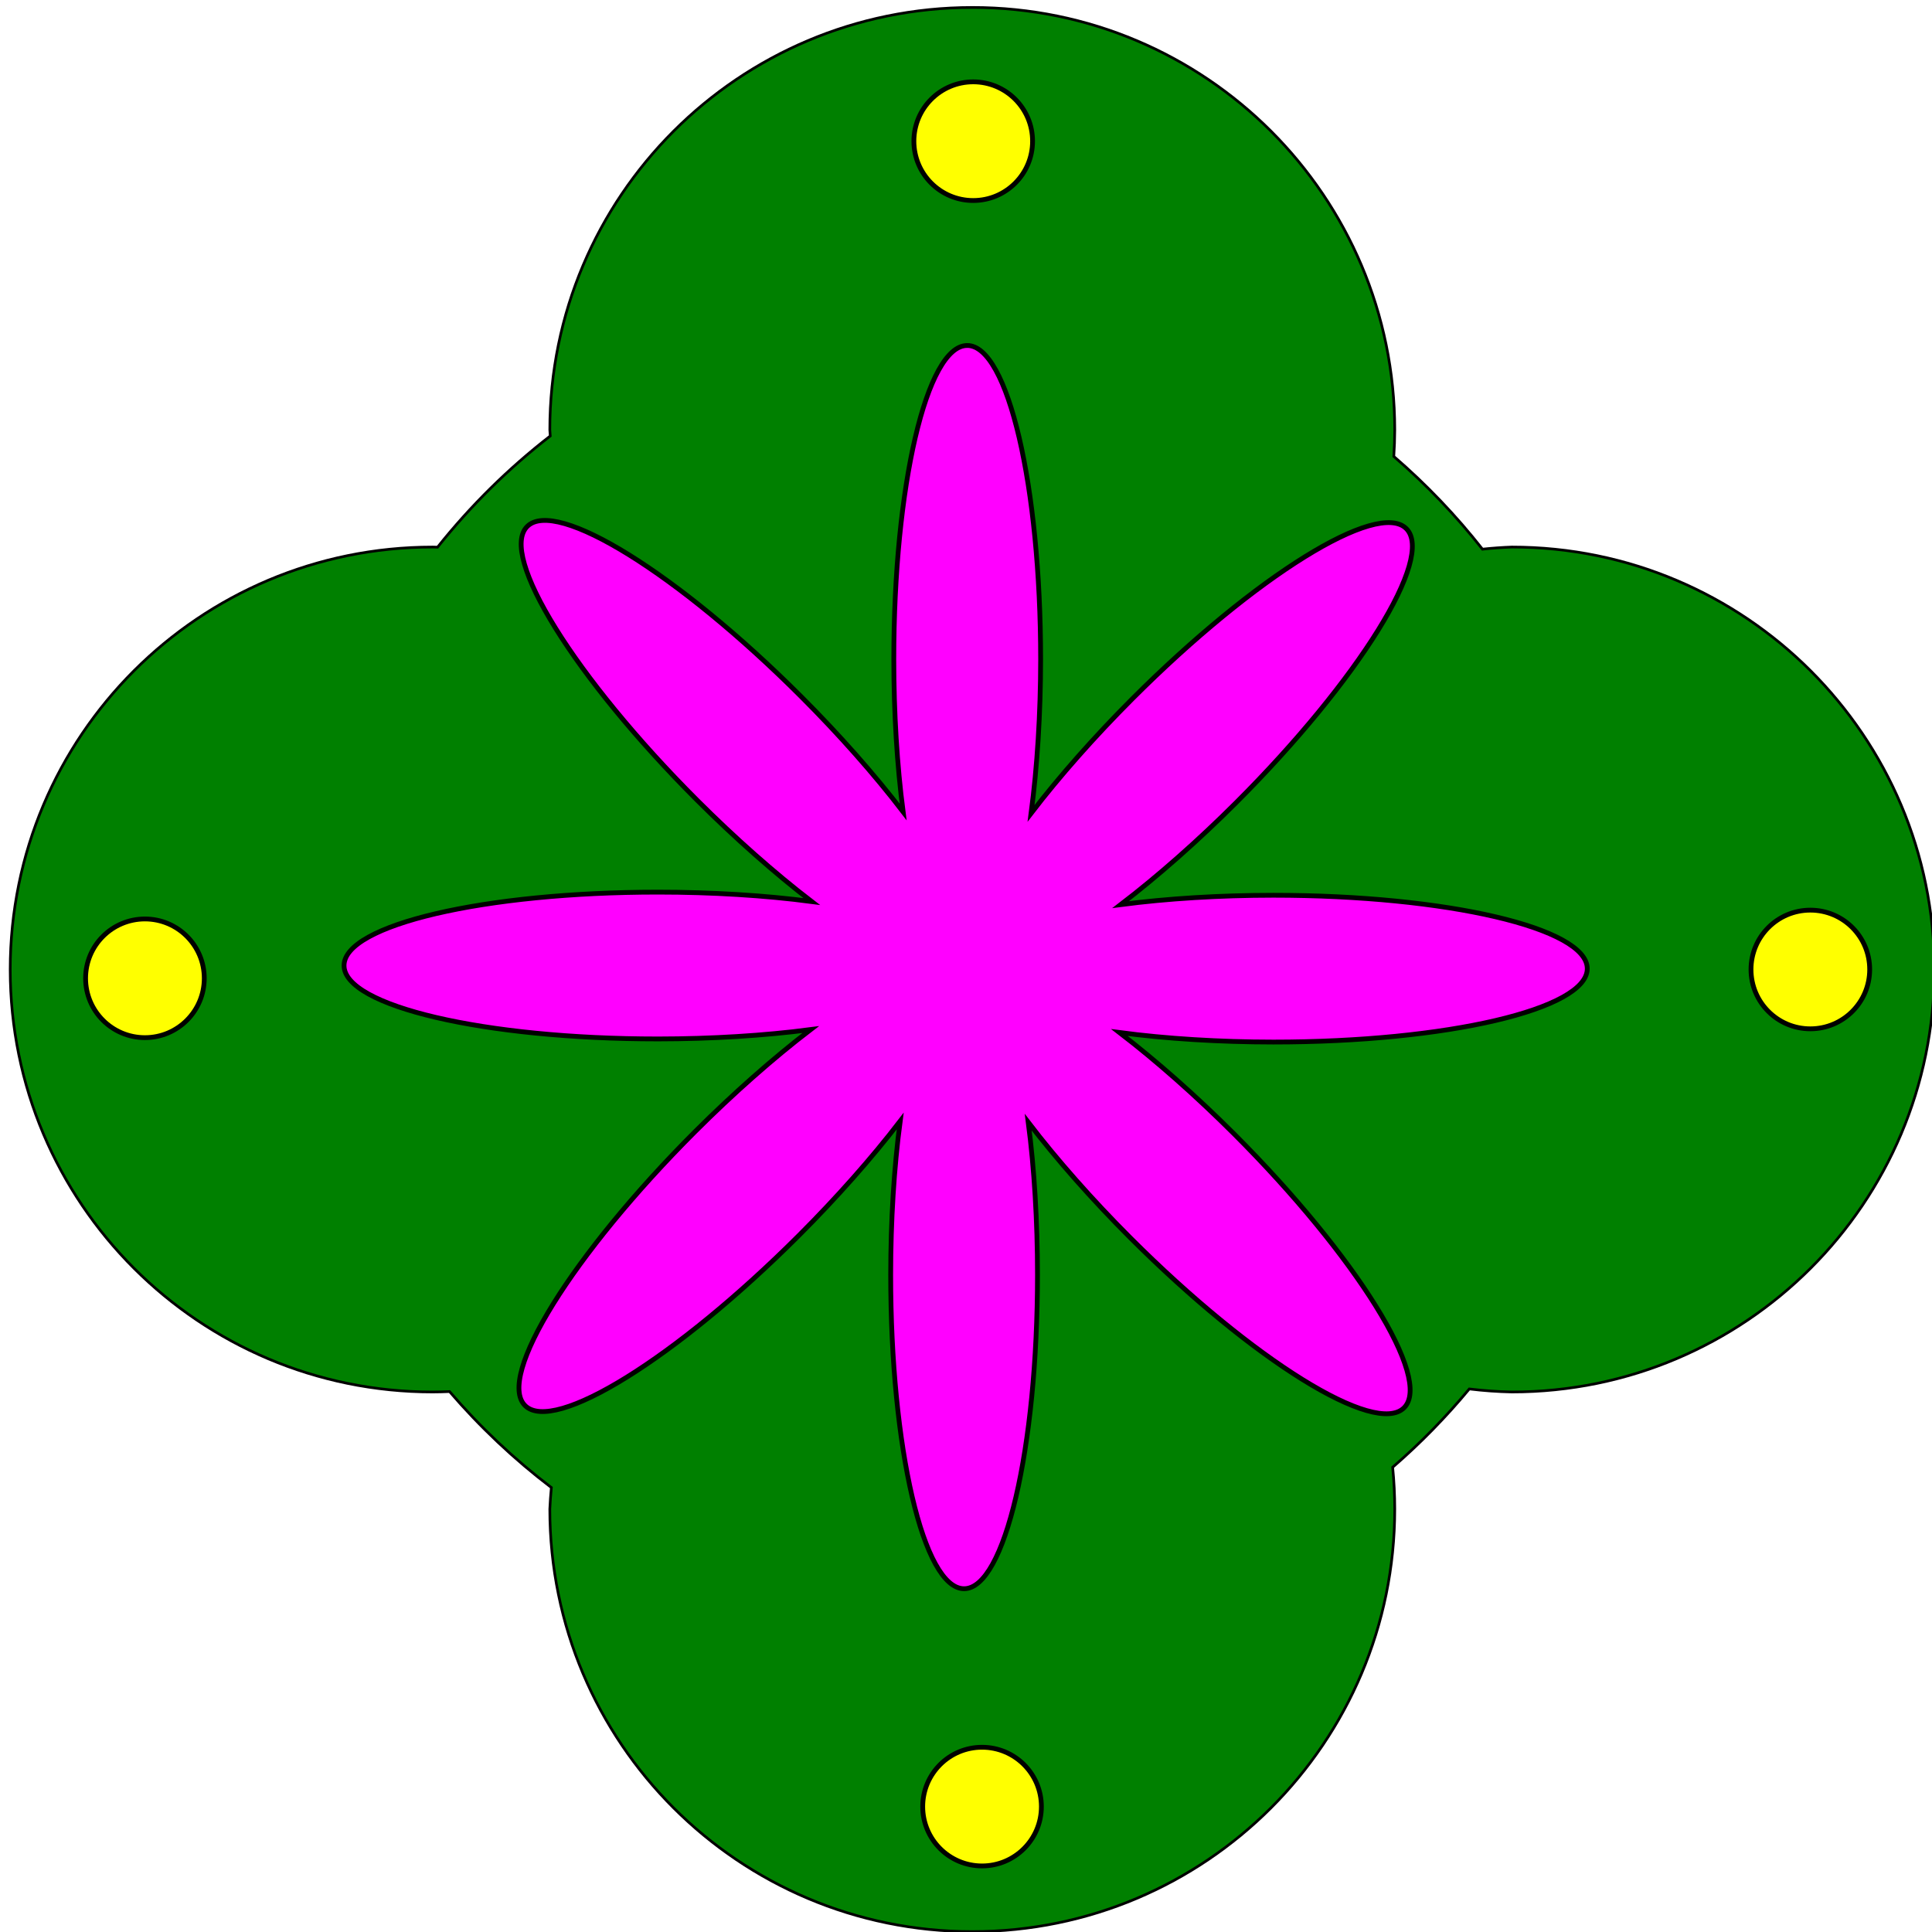
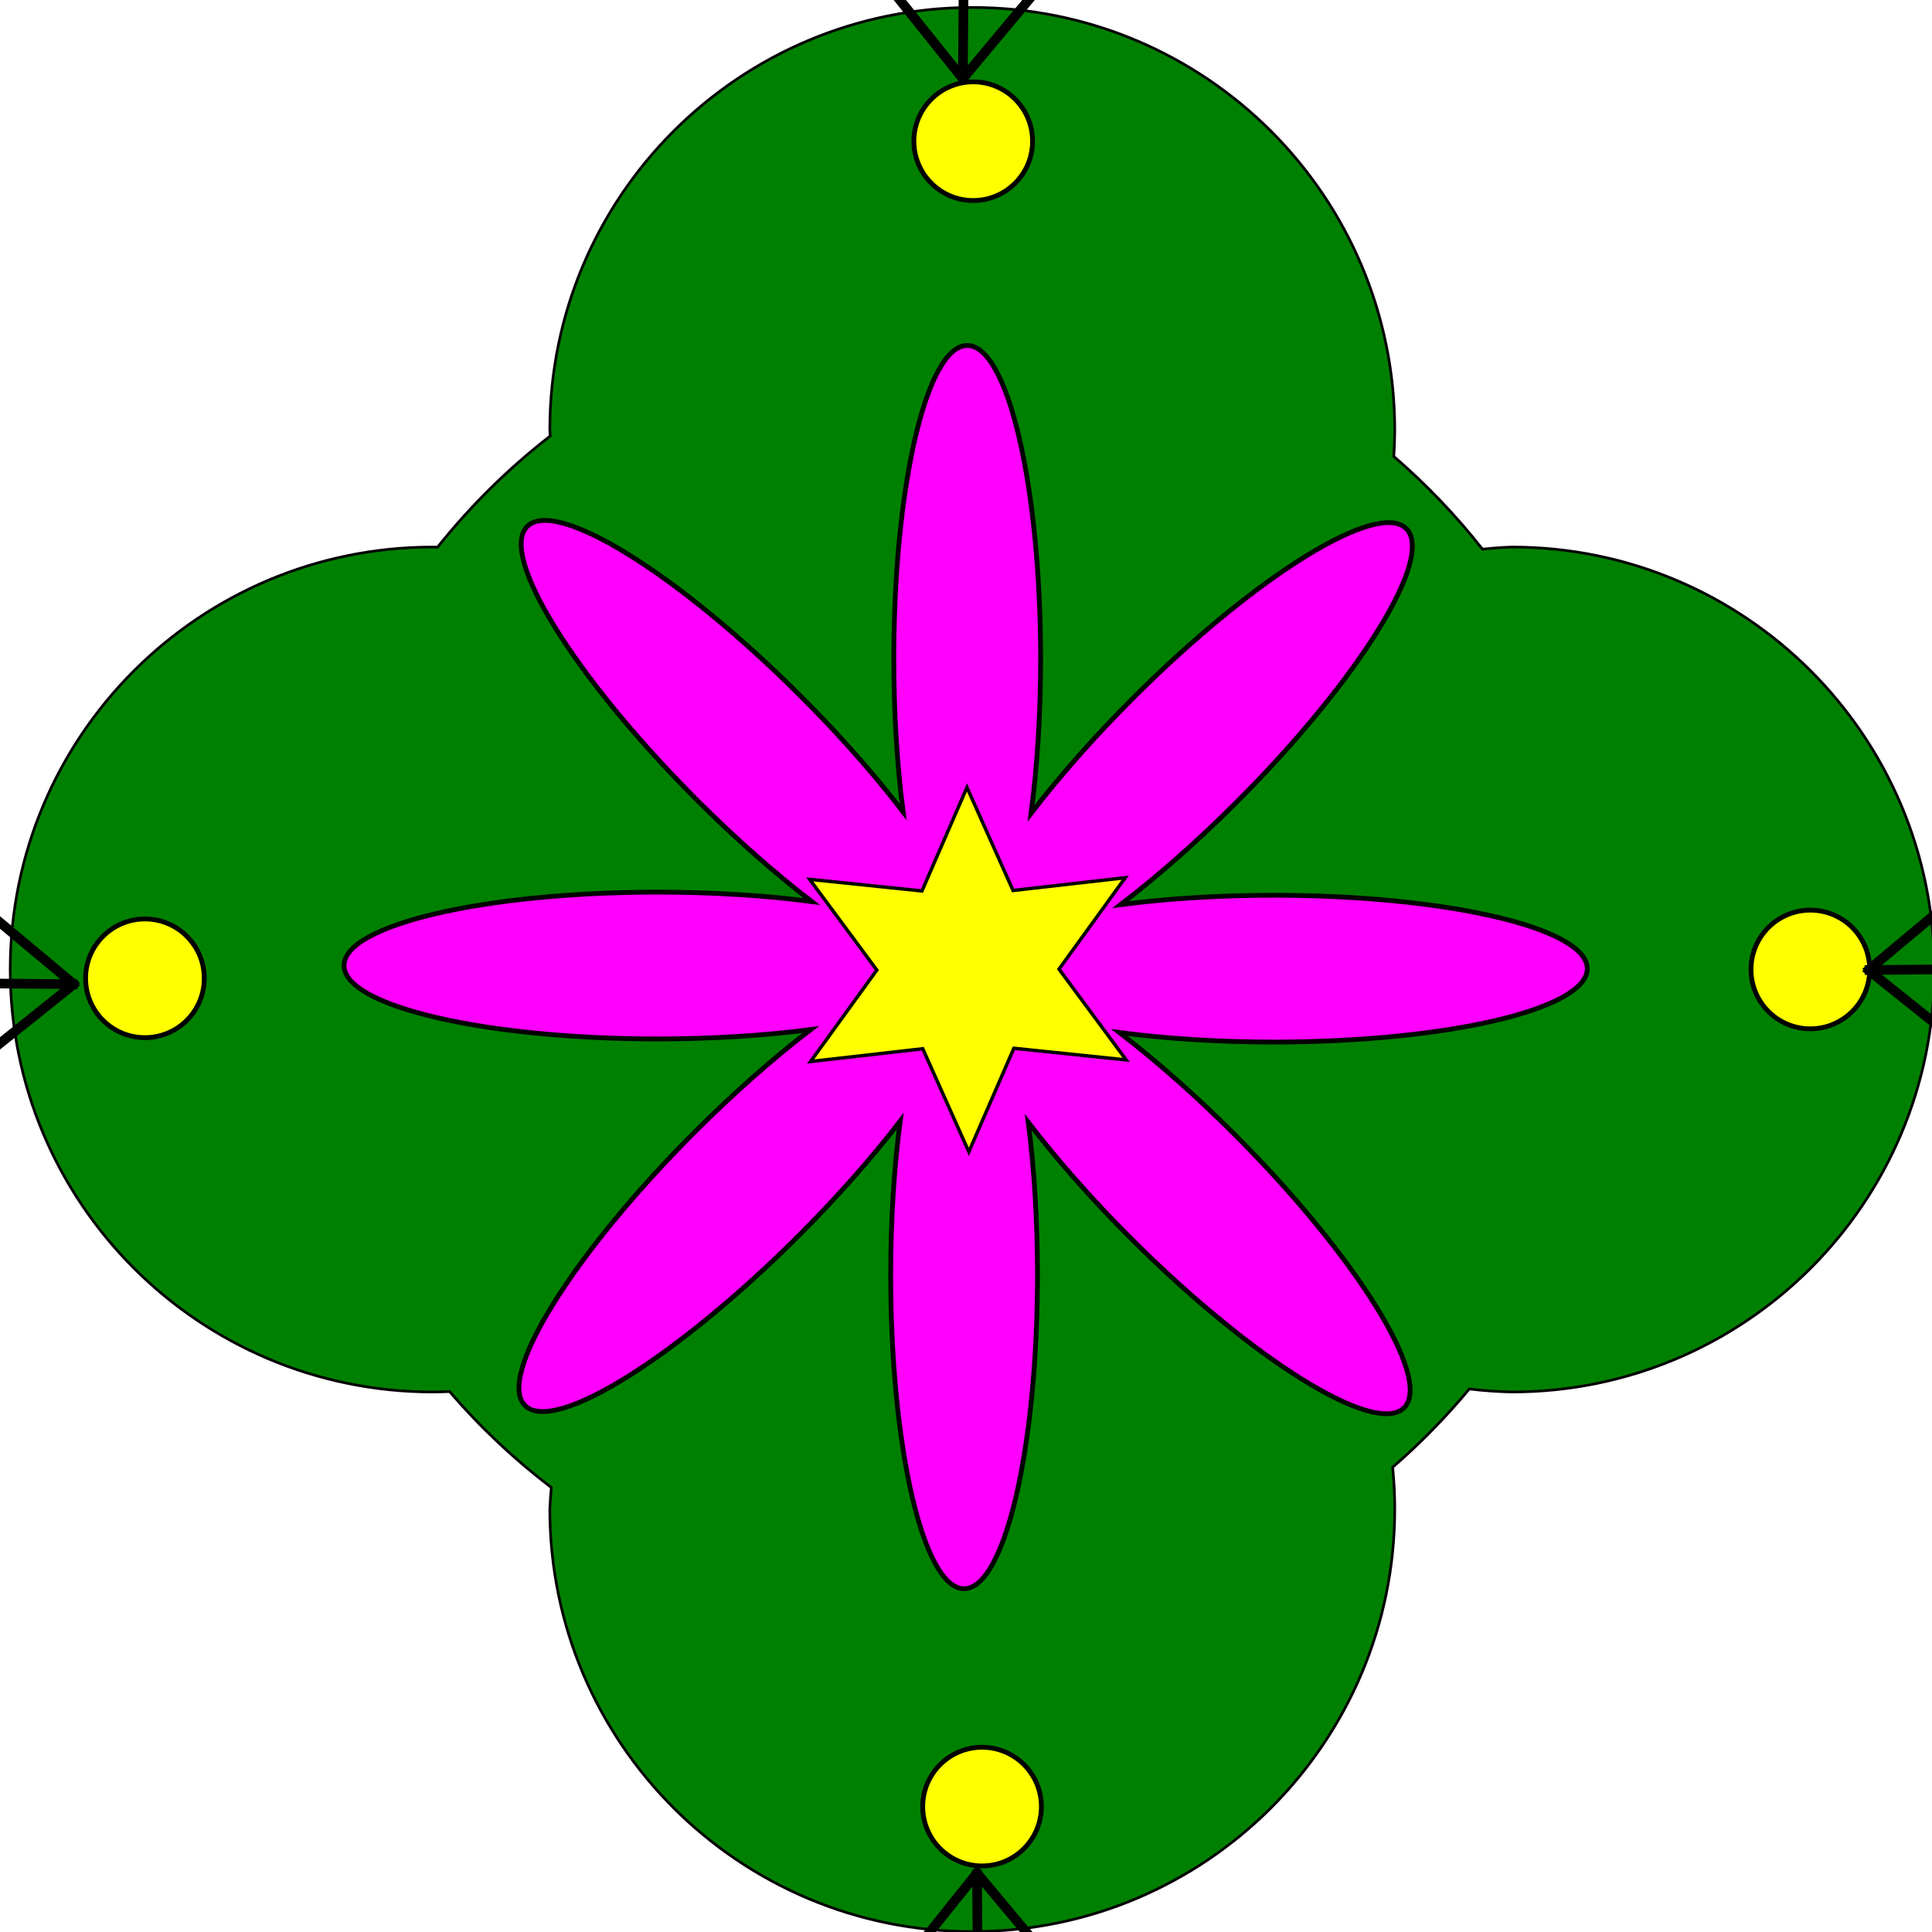
<svg xmlns="http://www.w3.org/2000/svg" width="400" height="400" viewBox="0 0 105.833 105.833" version="1.1" id="svg1">
  <defs id="defs1" />
  <g id="layer1">
    <g id="g49" transform="translate(-14.19653,-25.94538)" />
    <g id="g50" transform="matrix(0.9886517,0,0,0.9886517,377.0616,78.2161)">
      <g id="g51">
        <path id="circle44" style="fill:#008000;stroke:#000000;stroke-width:0.148" d="m -313.321,-52.755 a 23.408,23.408 0 0 0 -23.408,23.408 23.408,23.408 0 0 0 0.024,0.335 36.952,36.952 0 0 0 -6.245,6.161 23.408,23.408 0 0 0 -0.269,-0.007 23.408,23.408 0 0 0 -23.408,23.408 23.408,23.408 0 0 0 23.408,23.408 23.408,23.408 0 0 0 0.934,-0.023 36.952,36.952 0 0 0 5.641,5.319 23.408,23.408 0 0 0 -0.085,1.195 23.408,23.408 0 0 0 23.408,23.408 23.408,23.408 0 0 0 23.408,-23.408 23.408,23.408 0 0 0 -0.116,-2.32 36.952,36.952 0 0 0 4.247,-4.339 23.408,23.408 0 0 0 2.359,0.168 23.408,23.408 0 0 0 23.408,-23.408 23.408,23.408 0 0 0 -23.408,-23.408 23.408,23.408 0 0 0 -1.63,0.117 36.952,36.952 0 0 0 -4.912,-5.138 23.408,23.408 0 0 0 0.052,-1.469 23.408,23.408 0 0 0 -23.408,-23.408 z" transform="translate(-14.19653,-25.94538)" />
        <g id="g48" style="stroke:#000000" transform="translate(-14.19653,-25.94538)">
          <g id="g33" style="stroke:#000000">
            <circle style="fill:#ffff00;stroke:#000000;stroke-width:0.265" id="path33" cx="-313.269" cy="-45.346" r="3.288" />
            <circle style="fill:#ffff00;stroke:#000000;stroke-width:0.265" id="circle33" cx="-312.78" cy="46.931" r="3.288" />
          </g>
          <g id="g35" transform="rotate(90,-313.0245,0.7925625)" style="stroke:#000000">
            <circle style="fill:#ffff00;stroke:#000000;stroke-width:0.265" id="circle34" cx="-313.269" cy="-45.346" r="3.288" />
            <circle style="fill:#ffff00;stroke:#000000;stroke-width:0.265" id="circle35" cx="-312.78" cy="46.931" r="3.288" />
          </g>
        </g>
        <path id="ellipse35" style="fill:#ff00ff;stroke:#000000;stroke-width:0.265" d="m -327.799,-59.971 a 4.067,17.394 0 0 0 -4.067,17.394 4.067,17.394 0 0 0 0.517,8.448 17.394,4.067 45 0 0 -5.654,-6.392 17.394,4.067 45 0 0 -15.175,-9.423 17.394,4.067 45 0 0 9.423,15.175 17.394,4.067 45 0 0 6.339,5.607 17.394,4.067 0 0 0 -8.517,-0.521 17.394,4.067 0 0 0 -17.394,4.067 17.394,4.067 0 0 0 17.394,4.067 17.394,4.067 0 0 0 8.46,-0.519 4.067,17.394 45 0 0 -6.404,5.656 4.067,17.394 45 0 0 -9.423,15.176 4.067,17.394 45 0 0 15.175,-9.424 4.067,17.394 45 0 0 5.613,-6.338 4.067,17.394 0 0 0 -0.527,8.517 4.067,17.394 0 0 0 4.067,17.394 4.067,17.394 0 0 0 4.067,-17.394 4.067,17.394 0 0 0 -0.512,-8.451 17.394,4.067 45 0 0 5.649,6.394 17.394,4.067 45 0 0 15.176,9.424 17.394,4.067 45 0 0 -9.424,-15.176 17.394,4.067 45 0 0 -6.349,-5.615 17.394,4.067 0 0 0 8.528,0.529 17.394,4.067 0 0 0 17.394,-4.067 17.394,4.067 0 0 0 -17.394,-4.067 17.394,4.067 0 0 0 -8.46,0.519 4.067,17.394 45 0 0 6.404,-5.656 4.067,17.394 45 0 0 9.424,-15.176 4.067,17.394 45 0 0 -15.176,9.424 4.067,17.394 45 0 0 -5.615,6.349 4.067,17.394 0 0 0 0.529,-8.528 4.067,17.394 0 0 0 -4.067,-17.394 z" />
      </g>
+       <g id="g58">
+         <g id="g54" transform="matrix(0.4522377,0,0,0.4522377,-170.3682,-35.52923)" style="stroke-width:1.184;stroke-dasharray:none">
+           <path style="fill:#ffff00;stroke:#000000;stroke-width:1.184;stroke-dasharray:none" d="m -348.478,-107.299 -0.175,21.008" id="path51" />
+           <g id="g53" style="stroke-width:1.184;stroke-dasharray:none">
+             <path style="fill:#ffff00;stroke:#000000;stroke-width:1.184;stroke-dasharray:none" d="m -338.294,-99.138 -10.655,12.753" id="path52" />
+             <path style="fill:#ffff00;stroke:#000000;stroke-width:1.184;stroke-dasharray:none" d="m -358.701,-99.287 10.352,12.928" id="path53" />
+           </g>
+         </g>
+         <g id="g57" transform="matrix(0.4522377,0,0,-0.4522377,-169.5843,-14.55385)" style="stroke-width:1.184;stroke-dasharray:none">
+           <path style="fill:#ffff00;stroke:#000000;stroke-width:1.184;stroke-dasharray:none" d="m -348.478,-107.299 -0.175,21.008" id="path54" />
+           <g id="g56" style="stroke-width:1.184;stroke-dasharray:none">
+             <path style="fill:#ffff00;stroke:#000000;stroke-width:1.184;stroke-dasharray:none" d="m -338.294,-99.138 -10.655,12.753" id="path55" />
+             <path style="fill:#ffff00;stroke:#000000;stroke-width:1.184;stroke-dasharray:none" d="m -358.701,-99.287 10.352,12.928" id="path56" />
+           </g>
+         </g>
+       </g>
+       <g id="g65" transform="rotate(-90,-327.5819,-25.04154)">
+         <g id="g61" transform="matrix(0.4522377,0,0,0.4522377,-170.3682,-35.52923)" style="stroke-width:1.184;stroke-dasharray:none">
+           <path style="fill:#ffff00;stroke:#000000;stroke-width:1.184;stroke-dasharray:none" d="m -348.478,-107.299 -0.175,21.008" id="path58" />
+           <g id="g60" style="stroke-width:1.184;stroke-dasharray:none">
+             <path style="fill:#ffff00;stroke:#000000;stroke-width:1.184;stroke-dasharray:none" d="m -338.294,-99.138 -10.655,12.753" id="path59" />
+             <path style="fill:#ffff00;stroke:#000000;stroke-width:1.184;stroke-dasharray:none" d="m -358.701,-99.287 10.352,12.928" id="path60" />
+           </g>
+         </g>
+         <g id="g64" transform="matrix(0.4522377,0,0,-0.4522377,-169.5843,-14.55385)" style="stroke-width:1.184;stroke-dasharray:none">
+           <path style="fill:#ffff00;stroke:#000000;stroke-width:1.184;stroke-dasharray:none" d="m -348.478,-107.299 -0.175,21.008" id="path61" />
+           <g id="g63" style="stroke-width:1.184;stroke-dasharray:none">
+             <path style="fill:#ffff00;stroke:#000000;stroke-width:1.184;stroke-dasharray:none" d="m -338.294,-99.138 -10.655,12.753" id="path62" />
+             <path style="fill:#ffff00;stroke:#000000;stroke-width:1.184;stroke-dasharray:none" d="m -358.701,-99.287 10.352,12.928" id="path63" />
+           </g>
+         </g>
+       </g>
+       <path style="fill:#ffff00;stroke:#000000;stroke-width:0.535;stroke-dasharray:none" id="path66" d="m -434.111,-50.135 -16.596,-6.439 -11.153,13.875 -2.722,-17.593 -17.593,-2.722 13.875,-11.153 -6.439,-16.596 16.596,6.439 11.153,-13.875 2.722,17.593 17.593,2.722 -13.875,11.153 z" transform="matrix(0.3389505,-0.09269165,0.09269165,0.3389505,-167.2024,-43.63242)" />
    </g>
  </g>
</svg>
